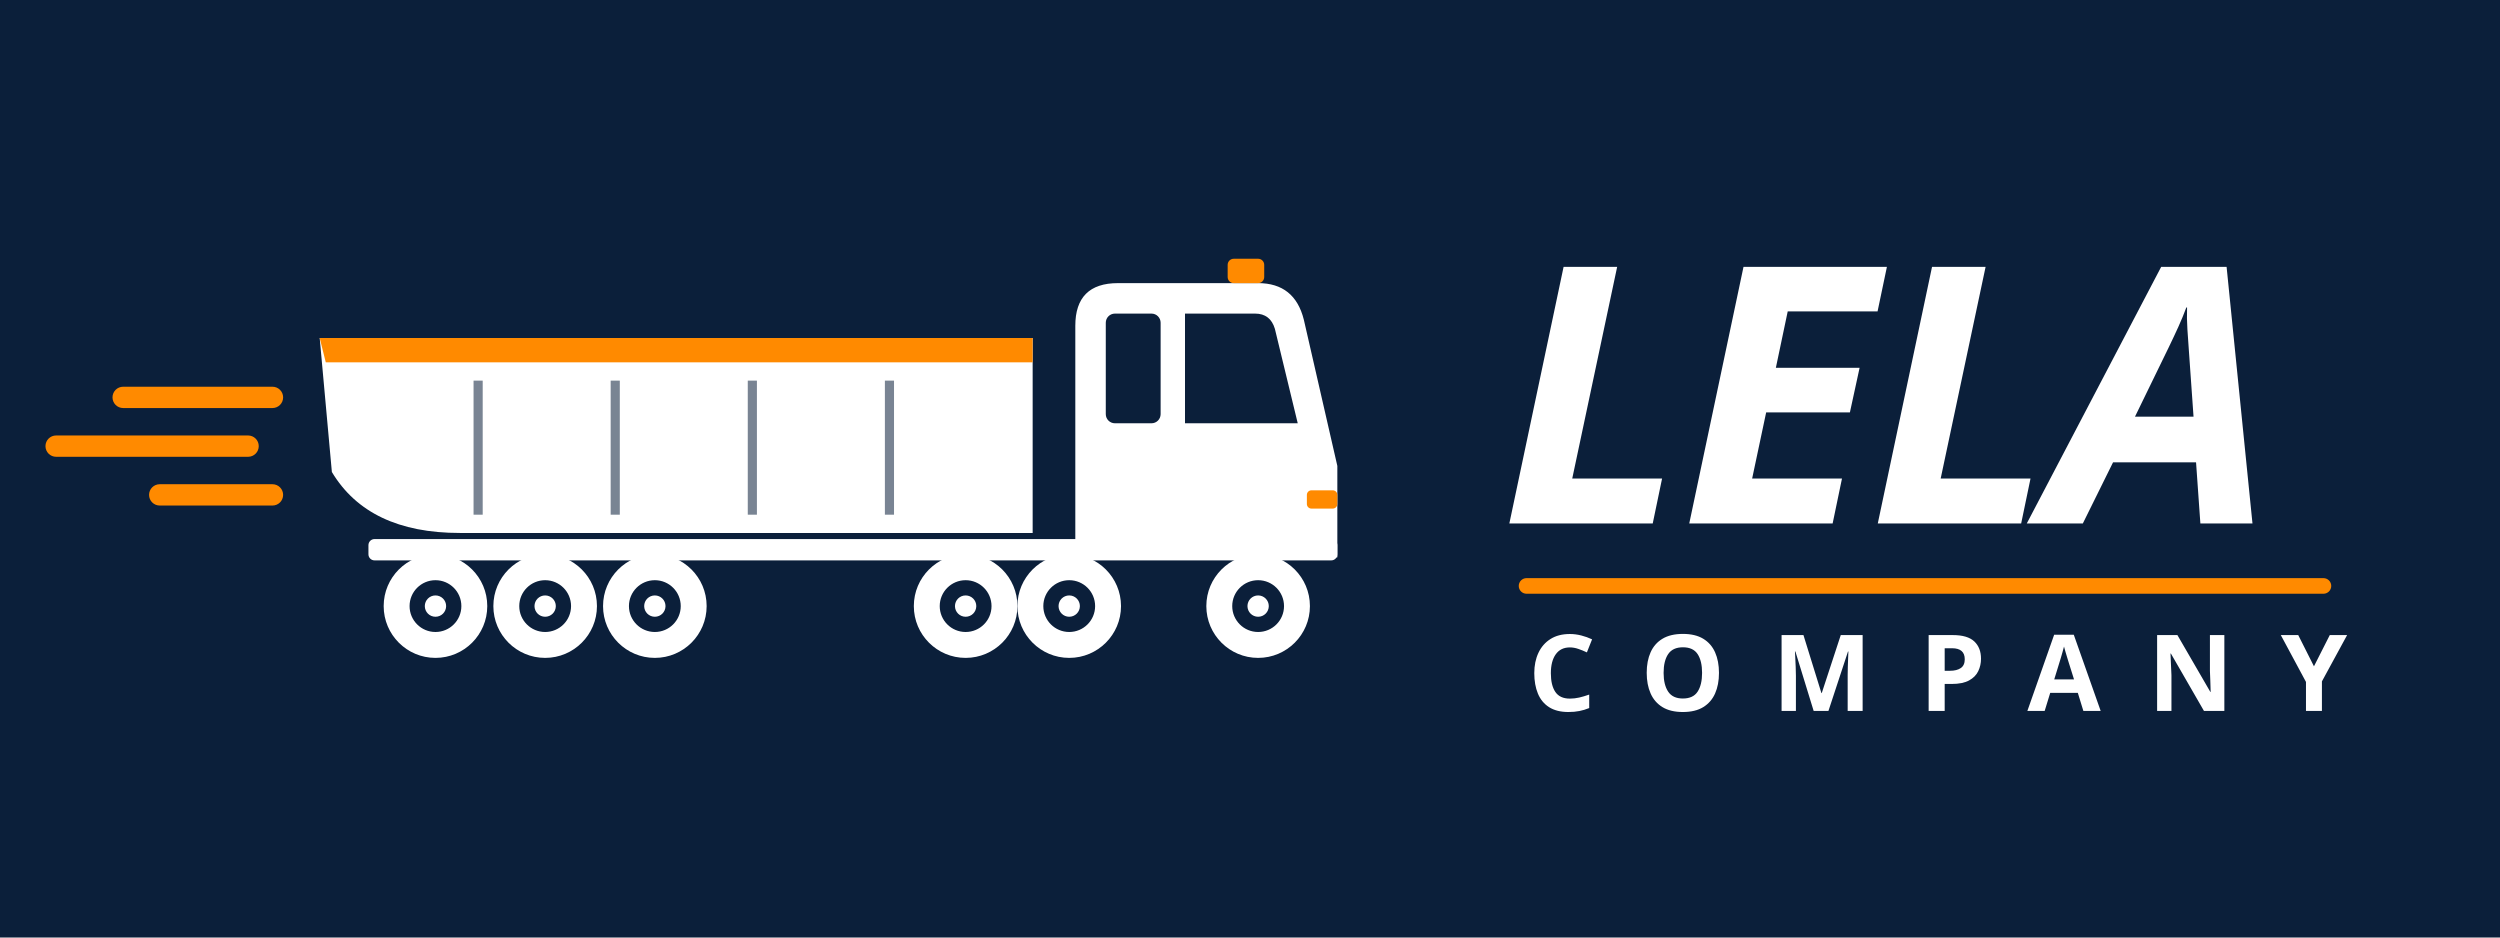
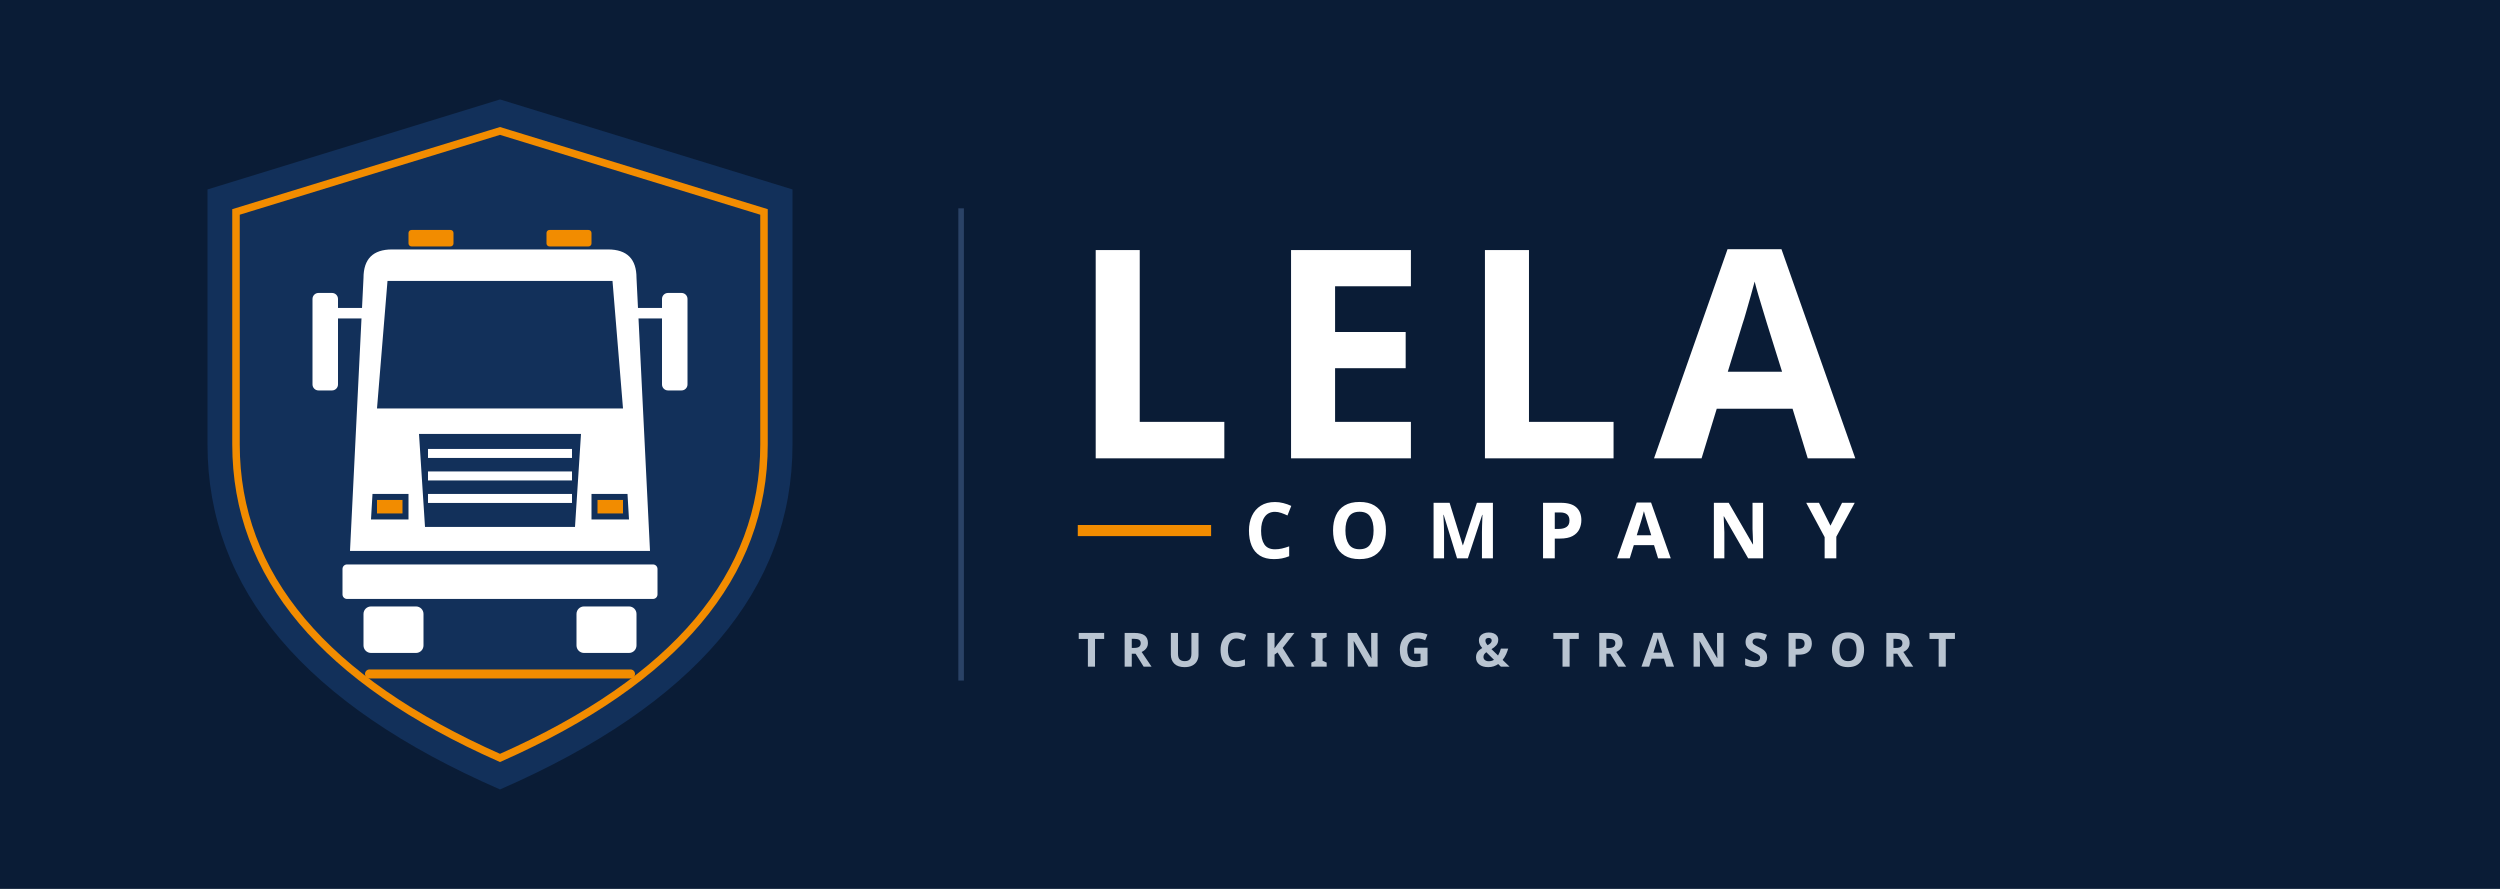
- <svg xmlns="http://www.w3.org/2000/svg" font-family="Montserrat" width="1600" height="600" viewBox="0 0 1600 600">
-   <rect width="1600" height="600" fill="#0B1F3A" />
-   <g transform="translate(150 150) scale(1.95)">
-     <g fill="#FF8A00">
-       <rect x="-40" y="50" width="56" height="7" rx="3.5" />
-       <rect x="-62" y="66" width="70" height="7" rx="3.5" />
-       <rect x="-28" y="82" width="44" height="7" rx="3.5" />
+ <svg xmlns="http://www.w3.org/2000/svg" width="1800" height="640" viewBox="0 0 1800 640" font-family="Montserrat">
+   <rect width="1800" height="640" fill="#0A1C36" />
+   <g transform="translate(90 50) scale(0.54)">
+     <path d="M500 40 L890 160 V500 Q890 790 500 960 Q110 790 110 500 V160 Z" fill="#12305A" />
+     <path d="M500 82 L852 190 V500 Q852 762 500 918 Q148 762 148 500 V190 Z" fill="none" stroke="#F28C00" stroke-width="10" />
+     <g>
+       <rect x="378" y="214" width="60" height="22" rx="4" fill="#F28C00" />
+       <rect x="562" y="214" width="60" height="22" rx="4" fill="#F28C00" />
+       <path d="M318 278 Q318 240 356 240 H644 Q682 240 682 278 L700 642 H300 Z" fill="#FFFFFF" />
+       <path d="M350 282 H650 L664 452 H336 Z" fill="#12305A" />
+       <rect x="250" y="298" width="34" height="130" rx="8" fill="#FFFFFF" />
+       <rect x="282" y="318" width="40" height="14" fill="#FFFFFF" />
+       <rect x="716" y="298" width="34" height="130" rx="8" fill="#FFFFFF" />
+       <rect x="678" y="318" width="40" height="14" fill="#FFFFFF" />
+       <path d="M392 486 H608 L600 610 H400 Z" fill="#12305A" />
+       <g fill="#FFFFFF">
+         <rect x="404" y="506" width="192" height="12" />
+         <rect x="404" y="536" width="192" height="12" />
+         <rect x="404" y="566" width="192" height="12" />
+       </g>
+       <path d="M330 566 H378 V600 H328 Z" fill="#12305A" />
+       <path d="M622 566 H670 L672 600 H622 Z" fill="#12305A" />
+       <rect x="336" y="574" width="34" height="18" fill="#F28C00" />
+       <rect x="630" y="574" width="34" height="18" fill="#F28C00" />
+       <rect x="290" y="660" width="420" height="46" rx="6" fill="#FFFFFF" />
+       <rect x="318" y="716" width="80" height="62" rx="10" fill="#FFFFFF" />
+       <rect x="602" y="716" width="80" height="62" rx="10" fill="#FFFFFF" />
    </g>
-     <path d="M28 34 H262 V98 H74 Q44 98 32 78 Z" fill="#FFFFFF" />
-     <path d="M28 34 H262 V42 H30 Z" fill="#FF8A00" />
-     <g stroke="#0B1F3A" stroke-width="3" opacity=".55">
-       <line x1="80" y1="48" x2="80" y2="92" />
-       <line x1="125" y1="48" x2="125" y2="92" />
-       <line x1="170" y1="48" x2="170" y2="92" />
-       <line x1="215" y1="48" x2="215" y2="92" />
-     </g>
-     <rect x="44" y="100" width="318" height="7" rx="2" fill="#FFFFFF" />
-     <path d="M276 106 V30 Q276 16 290 16 H336 Q348 16 351 28 L362 76 V106 Z" fill="#FFFFFF" />
-     <path d="M312 26 H335 Q340 26 341.5 31 L349 62 H312 Z" fill="#0B1F3A" />
-     <rect x="286" y="26" width="18" height="36" rx="3" fill="#0B1F3A" />
-     <rect x="326" y="8" width="12" height="8" rx="2" fill="#FF8A00" />
-     <rect x="352" y="84" width="10" height="6" rx="1.5" fill="#FF8A00" />
-     <circle cx="66" cy="122" r="17" fill="#FFFFFF" />
-     <circle cx="66" cy="122" r="8.5" fill="#0B1F3A" />
-     <circle cx="66" cy="122" r="3.5" fill="#FFFFFF" />
-     <circle cx="102" cy="122" r="17" fill="#FFFFFF" />
-     <circle cx="102" cy="122" r="8.5" fill="#0B1F3A" />
-     <circle cx="102" cy="122" r="3.5" fill="#FFFFFF" />
-     <circle cx="138" cy="122" r="17" fill="#FFFFFF" />
-     <circle cx="138" cy="122" r="8.5" fill="#0B1F3A" />
-     <circle cx="138" cy="122" r="3.5" fill="#FFFFFF" />
-     <circle cx="240" cy="122" r="17" fill="#FFFFFF" />
-     <circle cx="240" cy="122" r="8.5" fill="#0B1F3A" />
-     <circle cx="240" cy="122" r="3.5" fill="#FFFFFF" />
-     <circle cx="274" cy="122" r="17" fill="#FFFFFF" />
-     <circle cx="274" cy="122" r="8.5" fill="#0B1F3A" />
-     <circle cx="274" cy="122" r="3.5" fill="#FFFFFF" />
-     <circle cx="336" cy="122" r="17" fill="#FFFFFF" />
-     <circle cx="336" cy="122" r="8.5" fill="#0B1F3A" />
-     <circle cx="336" cy="122" r="3.5" fill="#FFFFFF" />
+     <rect x="320" y="800" width="360" height="12" rx="6" fill="#F28C00" />
  </g>
-   <g font-family="Montserrat">
-     <text x="960" y="335" font-size="230" font-weight="900" font-style="italic" fill="#FFFFFF" letter-spacing="-4">LELA</text>
-     <rect x="972" y="370" width="520" height="10" rx="5" fill="#FF8A00" />
-     <text x="978" y="455" font-size="68" font-weight="700" fill="#FFFFFF" letter-spacing="30">COMPANY</text>
+   <rect x="690" y="150" width="4" height="340" fill="#2A4266" />
+   <g transform="translate(770 330) scale(1)">
+     <text x="0" y="0" font-size="210" font-weight="900" fill="#FFFFFF" letter-spacing="22">LELA</text>
+     <rect x="6" y="48" width="96" height="8" fill="#F28C00" />
+     <text x="126" y="72" font-size="56" font-weight="700" fill="#FFFFFF" letter-spacing="26">COMPANY</text>
+     <text x="6" y="150" font-size="34" font-weight="600" fill="#B9C4D1" letter-spacing="11">TRUCKING &amp; TRANSPORT</text>
  </g>
</svg>
